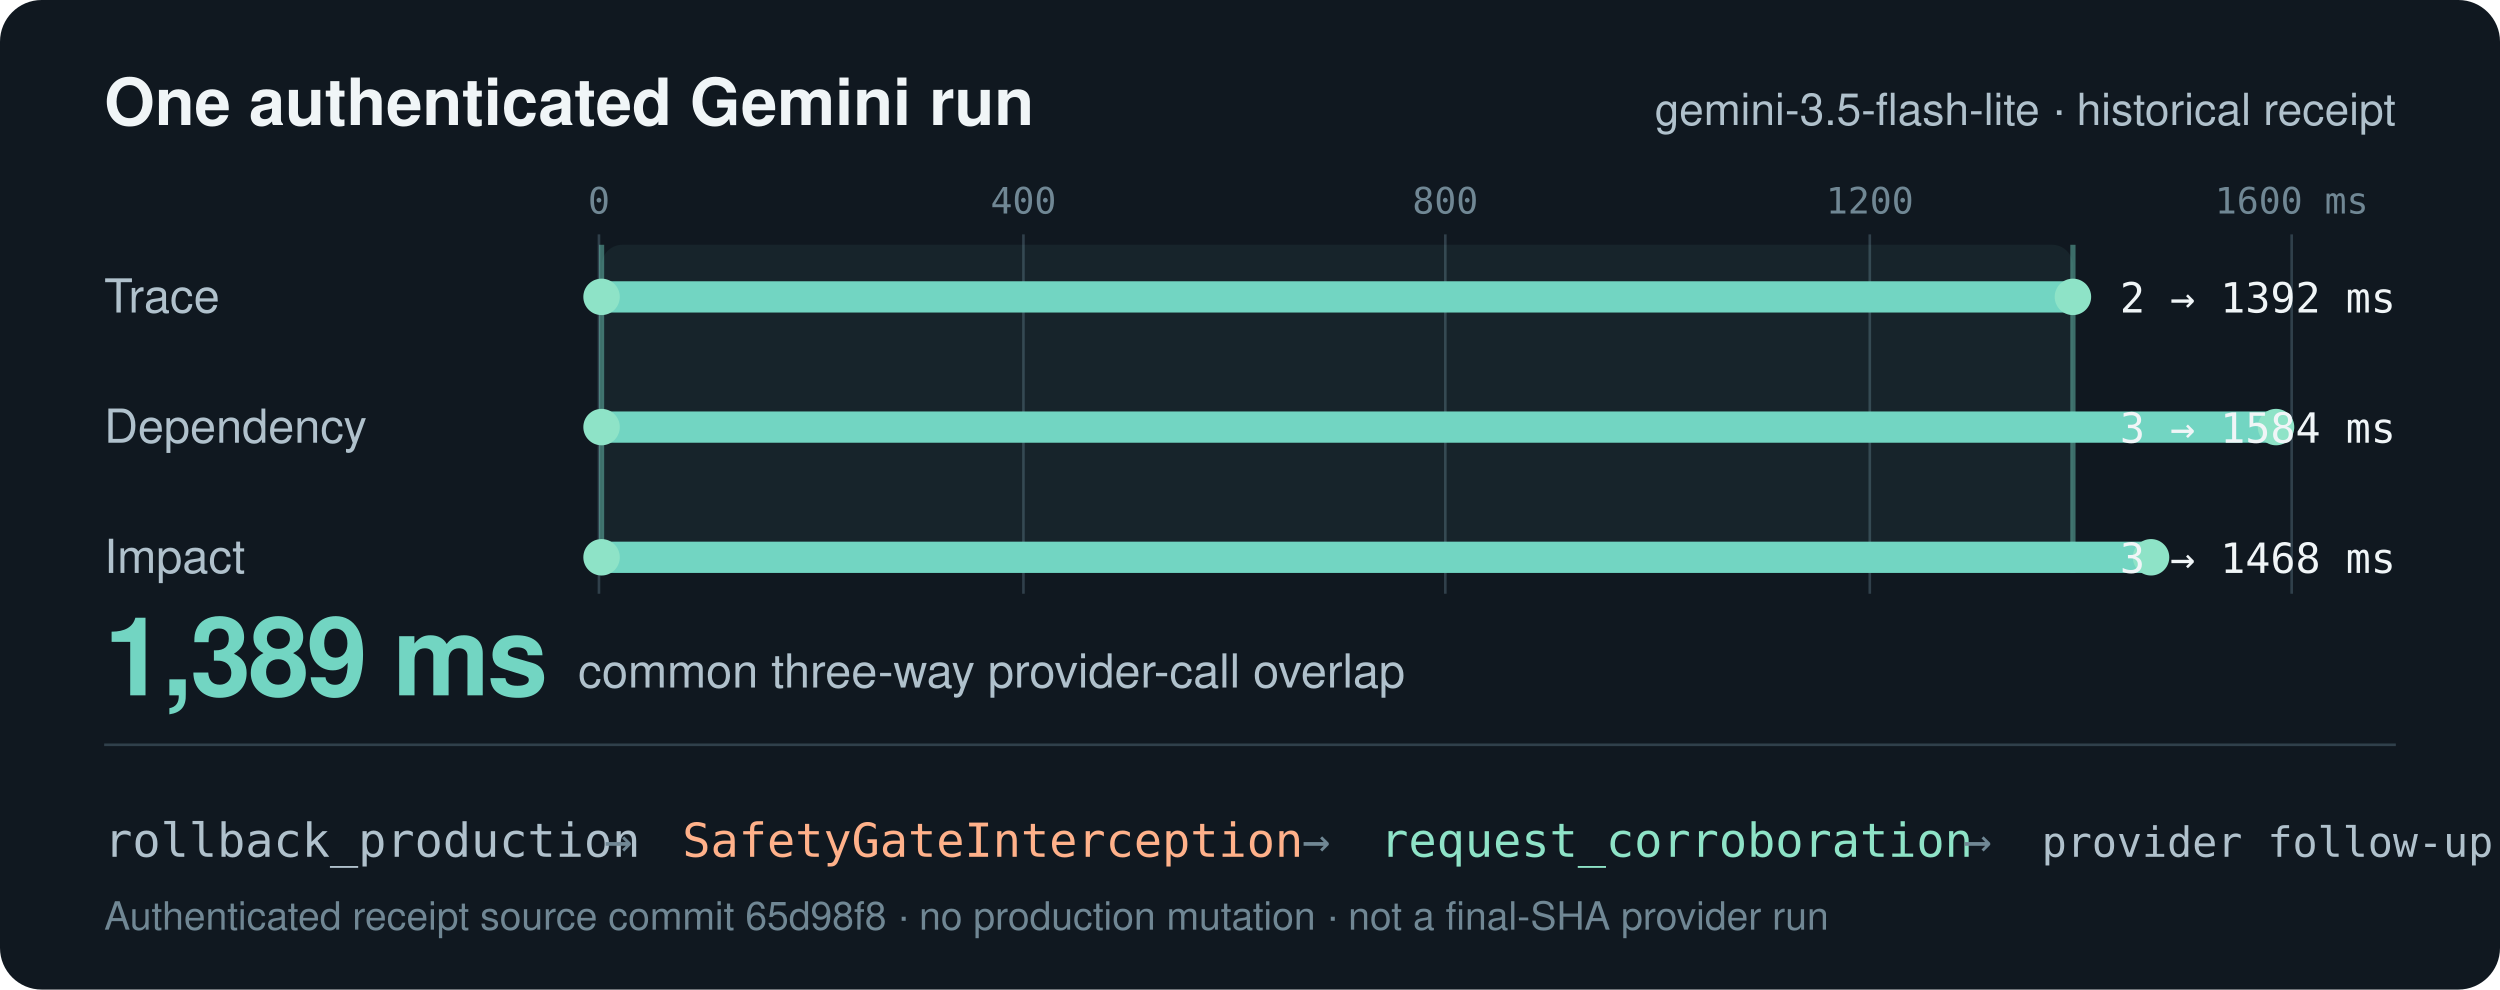
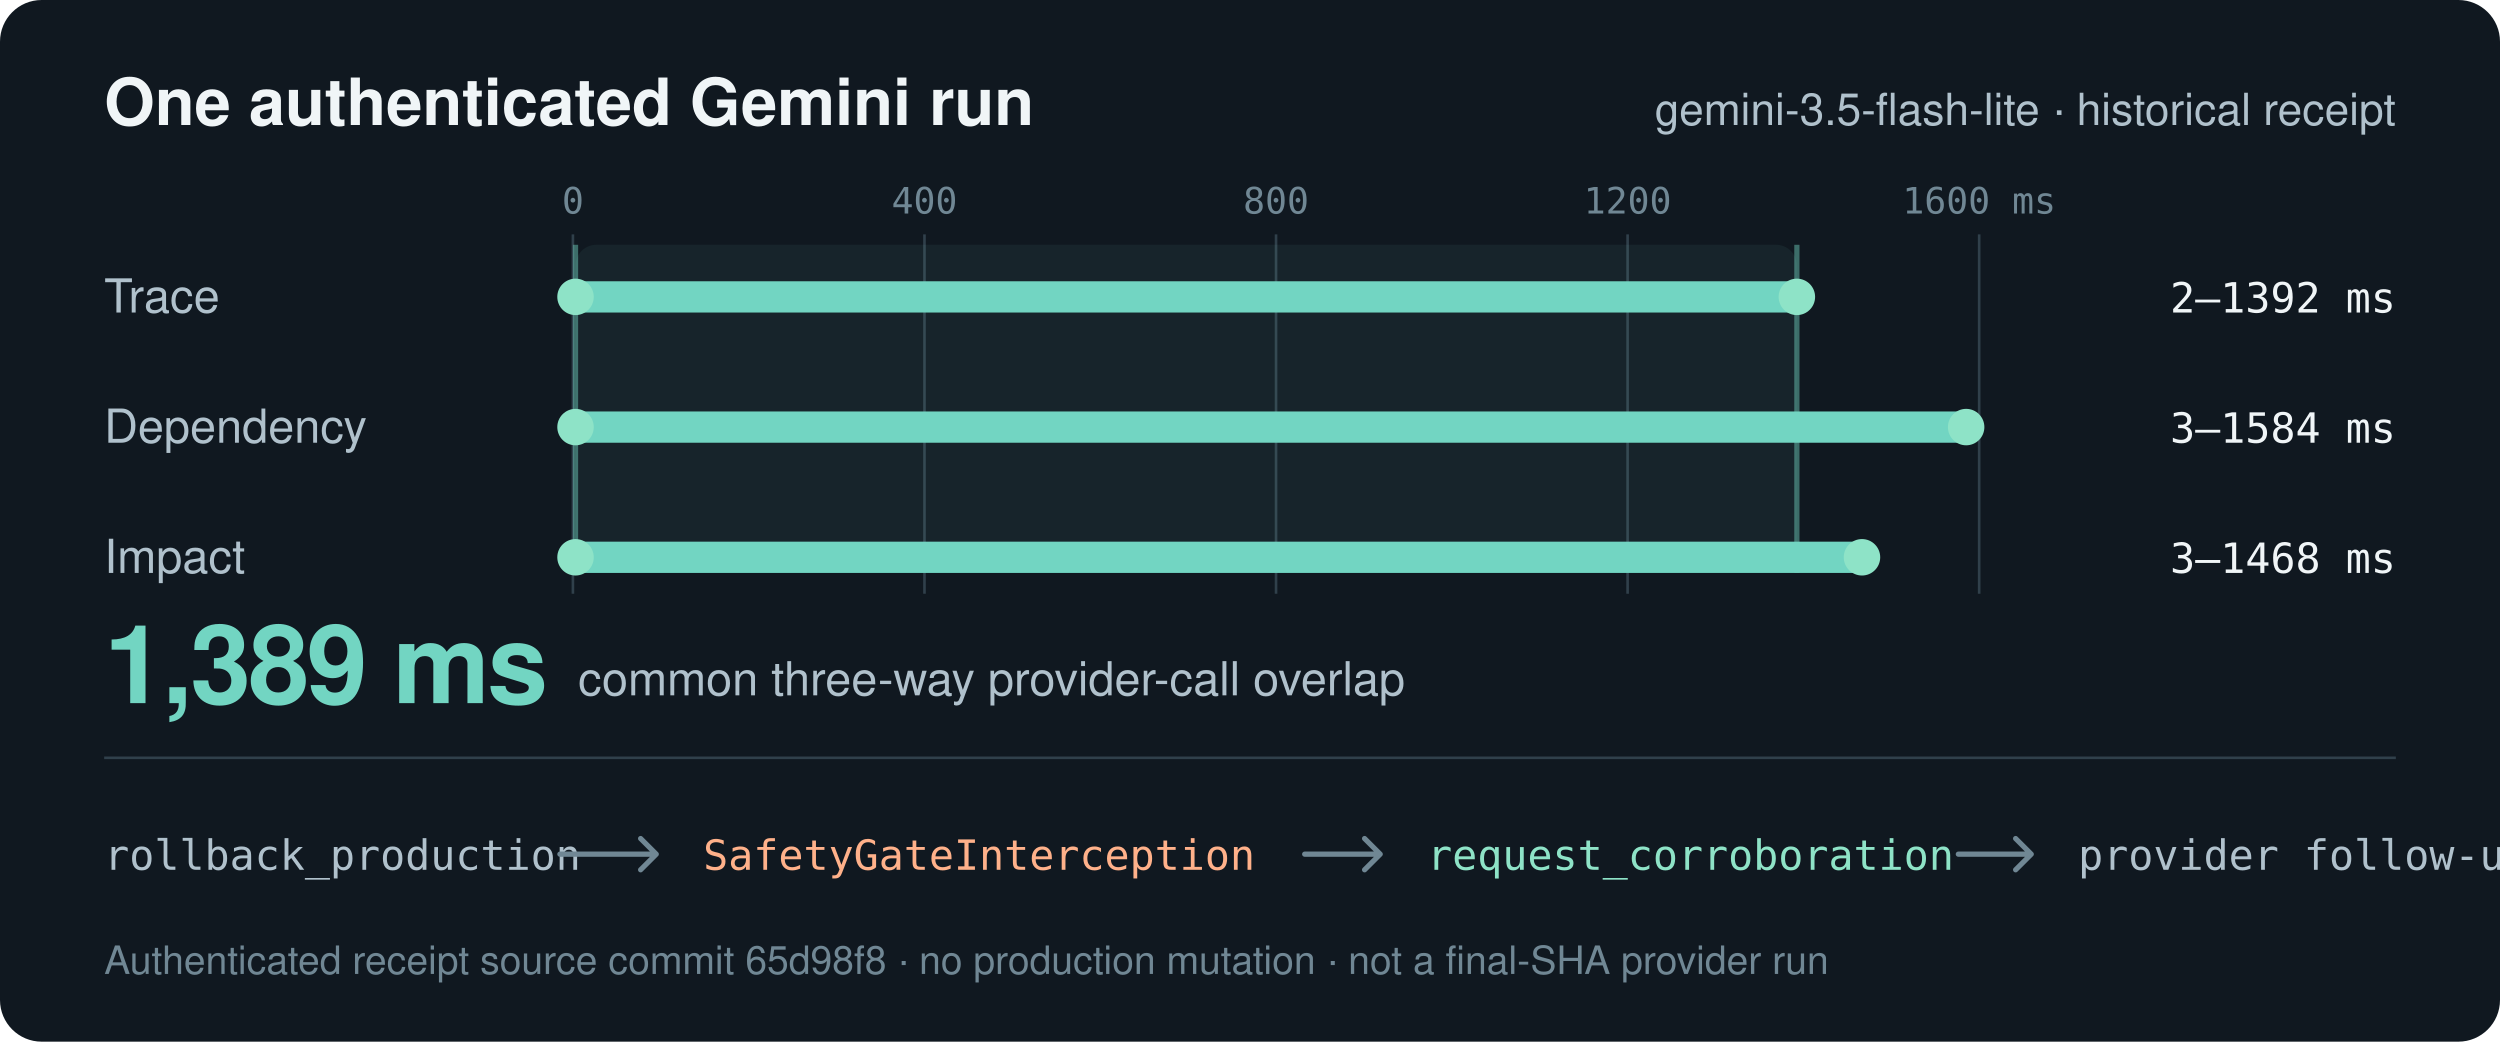
- <svg xmlns="http://www.w3.org/2000/svg" width="960" height="380" viewBox="0 0 960 380" role="img" aria-labelledby="title desc">
-   <rect width="960" height="380" rx="16" fill="#101820" />
+ <svg xmlns="http://www.w3.org/2000/svg" width="960" height="400" viewBox="0 0 960 400" role="img" aria-labelledby="title desc">
+   <rect width="960" height="400" rx="16" fill="#101820" />
  <g font-family="-apple-system, BlinkMacSystemFont, 'Segoe UI', Helvetica, Arial, sans-serif">
    <text x="40" y="48" fill="#f0f5f7" font-size="25" font-weight="700">One authenticated Gemini run</text>
    <text x="920" y="48" text-anchor="end" fill="#b0c1cc" font-size="17">gemini-3.5-flash-lite · historical receipt</text>
    <g font-family="ui-monospace, SFMono-Regular, Consolas, monospace" font-size="14" fill="#708794">
-       <text x="230" y="82" text-anchor="middle">0</text>
-       <text x="393" y="82" text-anchor="middle">400</text>
-       <text x="555" y="82" text-anchor="middle">800</text>
-       <text x="718" y="82" text-anchor="middle">1200</text>
-       <text x="880" y="82" text-anchor="middle">1600 ms</text>
+       <text x="220" y="82" text-anchor="middle">0</text>
+       <text x="355" y="82" text-anchor="middle">400</text>
+       <text x="490" y="82" text-anchor="middle">800</text>
+       <text x="625" y="82" text-anchor="middle">1200</text>
+       <text x="760" y="82" text-anchor="middle">1600 ms</text>
    </g>
    <g stroke="#30404b" stroke-width="1">
-       <path d="M230 90 V228" />
-       <path d="M393 90 V228" />
-       <path d="M555 90 V228" />
-       <path d="M718 90 V228" />
-       <path d="M880 90 V228" />
+       <path d="M220 90 V228" />
+       <path d="M355 90 V228" />
+       <path d="M490 90 V228" />
+       <path d="M625 90 V228" />
+       <path d="M760 90 V228" />
    </g>
-     <rect x="231" y="94" width="565" height="126" rx="8" fill="#72d5c2" opacity="0.07" />
-     <path d="M231 94 V220" stroke="#72d5c2" stroke-width="2" opacity="0.45" />
-     <path d="M796 94 V220" stroke="#72d5c2" stroke-width="2" opacity="0.45" />
+     <rect x="221" y="94" width="469" height="126" rx="8" fill="#72d5c2" opacity="0.07" />
+     <path d="M221 94 V220" stroke="#72d5c2" stroke-width="2" opacity="0.45" />
+     <path d="M690 94 V220" stroke="#72d5c2" stroke-width="2" opacity="0.45" />
    <g font-size="18" fill="#b0c1cc">
      <text x="40" y="120">Trace</text>
      <text x="40" y="170">Dependency</text>
      <text x="40" y="220">Impact</text>
    </g>
    <g stroke="#72d5c2" stroke-width="12" stroke-linecap="round">
-       <path d="M231 114 H796" />
-       <path d="M231 164 H874" />
-       <path d="M231 214 H826" />
+       <path d="M221 114 H690" />
+       <path d="M221 164 H755" />
+       <path d="M221 214 H715" />
    </g>
    <g fill="#8ee3c7">
-       <circle cx="231" cy="114" r="7" />
-       <circle cx="796" cy="114" r="7" />
-       <circle cx="231" cy="164" r="7" />
-       <circle cx="874" cy="164" r="7" />
-       <circle cx="231" cy="214" r="7" />
-       <circle cx="826" cy="214" r="7" />
+       <circle cx="221" cy="114" r="7" />
+       <circle cx="690" cy="114" r="7" />
+       <circle cx="221" cy="164" r="7" />
+       <circle cx="755" cy="164" r="7" />
+       <circle cx="221" cy="214" r="7" />
+       <circle cx="715" cy="214" r="7" />
    </g>
    <g font-family="ui-monospace, SFMono-Regular, Consolas, monospace" font-size="16" fill="#f0f5f7">
-       <text x="920" y="120" text-anchor="end">2 → 1392 ms</text>
-       <text x="920" y="170" text-anchor="end">3 → 1584 ms</text>
-       <text x="920" y="220" text-anchor="end">3 → 1468 ms</text>
+       <text x="920" y="120" text-anchor="end">2–1392 ms</text>
+       <text x="920" y="170" text-anchor="end">3–1584 ms</text>
+       <text x="920" y="220" text-anchor="end">3–1468 ms</text>
    </g>
-     <text x="40" y="267" fill="#72d5c2" font-size="42" font-weight="760" letter-spacing="-1">1,389 ms</text>
-     <text x="222" y="264" fill="#b0c1cc" font-size="18">common three-way provider-call overlap</text>
-     <path d="M40 286 H920" stroke="#30404b" />
-     <g font-family="ui-monospace, SFMono-Regular, Consolas, monospace" font-size="18">
-       <text x="40" y="329" fill="#b0c1cc">rollback_production</text>
-       <text x="232" y="329" fill="#708794">→</text>
-       <text x="262" y="329" fill="#ffb18a">SafetyGateInterception</text>
-       <text x="500" y="329" fill="#708794">→</text>
-       <text x="530" y="329" fill="#8ee3c7">request_corroboration</text>
-       <text x="754" y="329" fill="#708794">→</text>
-       <text x="784" y="329" fill="#b0c1cc" font-size="16">provider follow-up</text>
+     <text x="40" y="270" fill="#72d5c2" font-size="42" font-weight="760" letter-spacing="-1">1,389 ms</text>
+     <text x="222" y="267" fill="#b0c1cc" font-size="18">common three-way provider-call overlap</text>
+     <path d="M40 291 H920" stroke="#30404b" />
+     <g font-family="ui-monospace, SFMono-Regular, Consolas, monospace" font-size="16">
+       <text x="40" y="334" fill="#b0c1cc">rollback_production</text>
+       <text x="270" y="334" fill="#ffb18a">SafetyGateInterception</text>
+       <text x="548" y="334" fill="#8ee3c7">request_corroboration</text>
+       <text x="798" y="334" fill="#b0c1cc">provider follow-up</text>
    </g>
-     <text x="40" y="357" fill="#708794" font-size="15">Authenticated receipt source commit 65d98f8 · no production mutation · not a final-SHA provider run</text>
+     <g fill="none" stroke="#708794" stroke-width="2" stroke-linecap="round" stroke-linejoin="round">
+       <path d="M215 328 H252 M246 322 L252 328 L246 334" />
+       <path d="M501 328 H530 M524 322 L530 328 L524 334" />
+       <path d="M752 328 H780 M774 322 L780 328 L774 334" />
+     </g>
+     <text x="40" y="374" fill="#708794" font-size="15">Authenticated receipt source commit 65d98f8 · no production mutation · not a final-SHA provider run</text>
  </g>
</svg>
